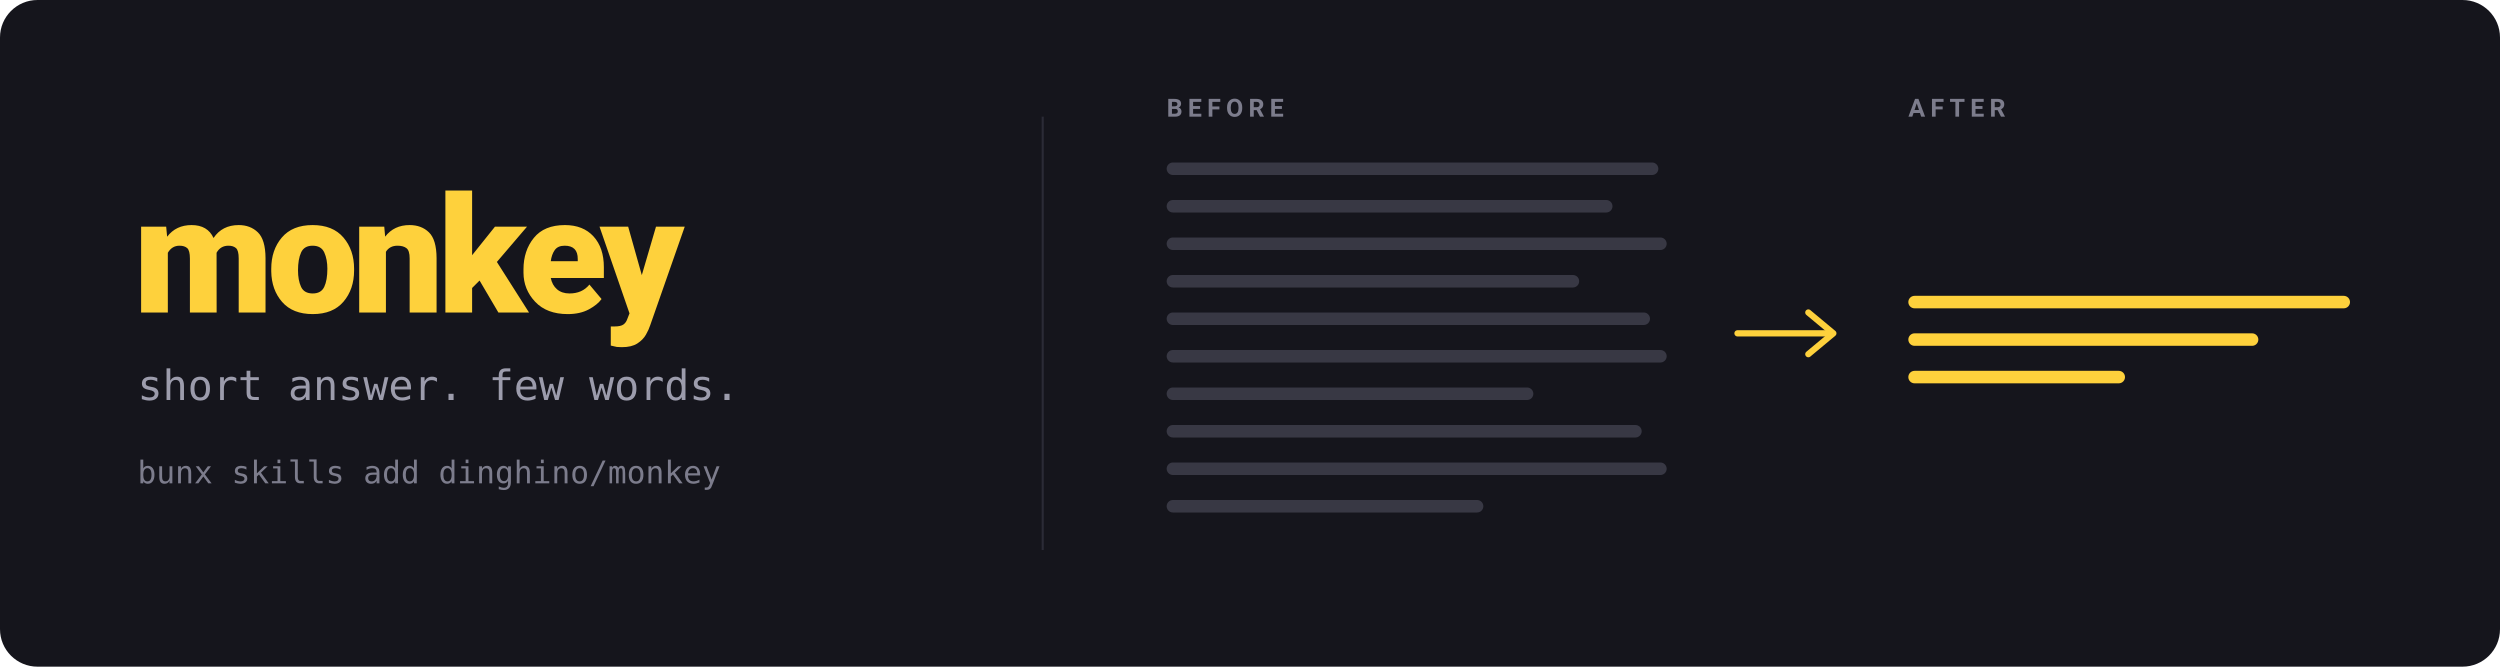
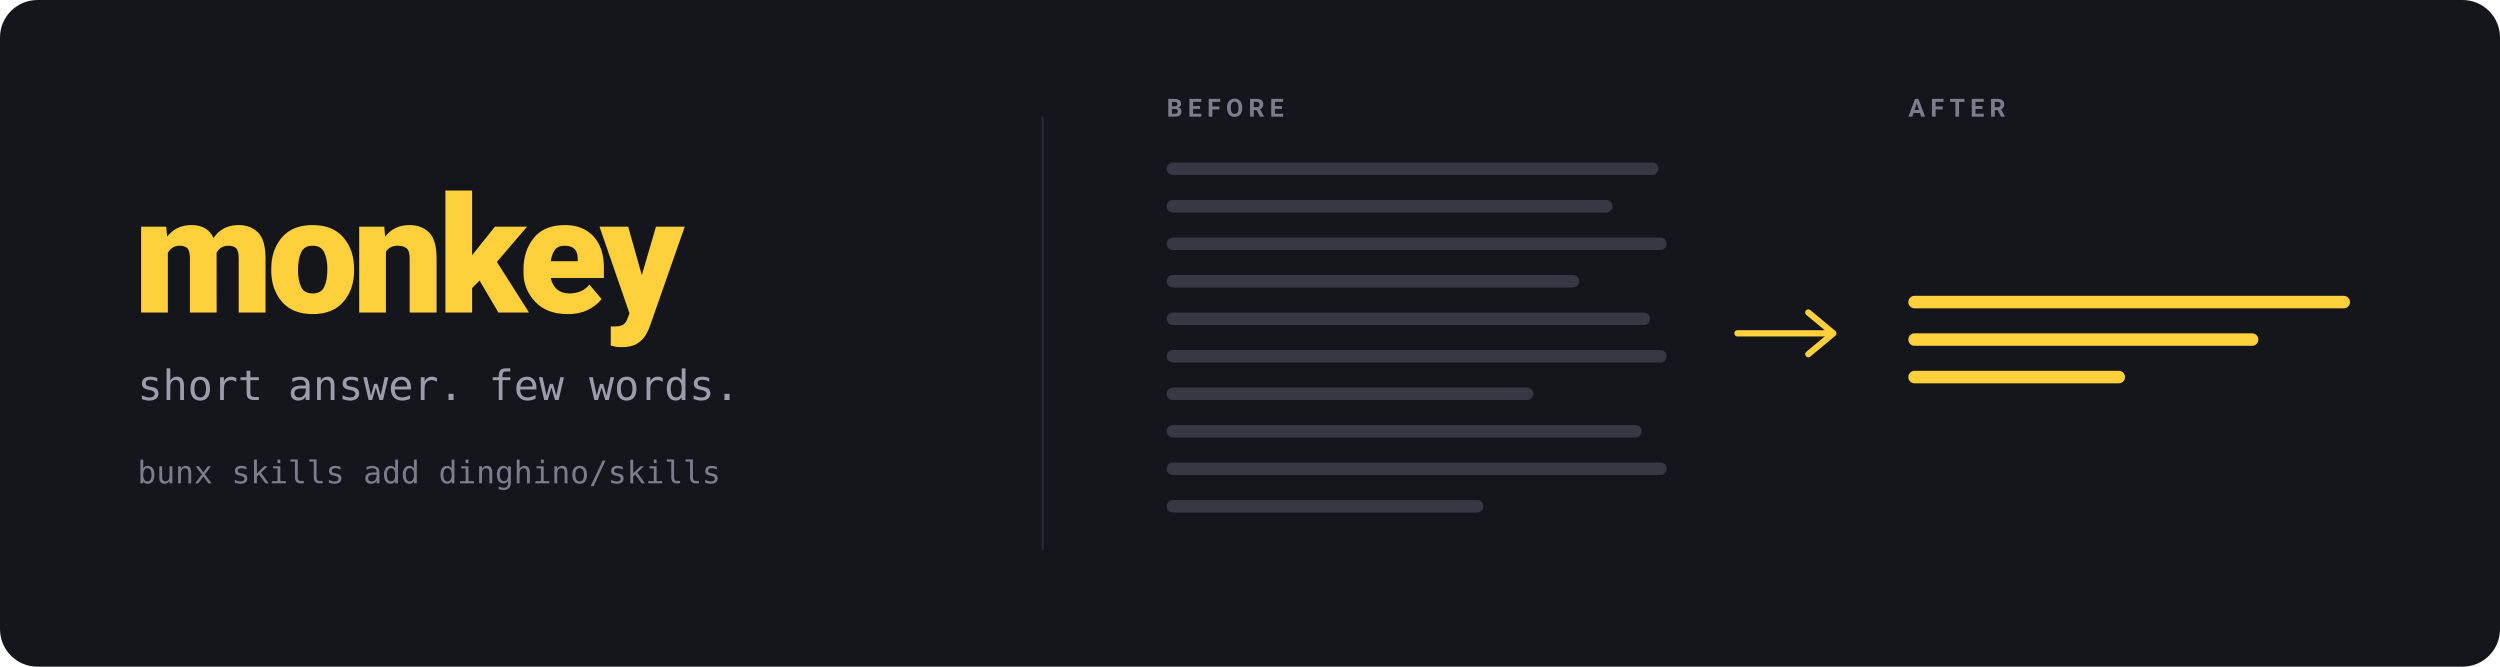
<svg xmlns="http://www.w3.org/2000/svg" viewBox="0 0 1200 320" width="1200" height="320" role="img" aria-label="monkey — short answer, few words. A wall of text collapsing to three lines.">
  <defs>
    <style>
      .wm { font: 800 78px ui-sans-serif, system-ui, -apple-system, "Segoe UI", Roboto, Helvetica, Arial, sans-serif; letter-spacing: -3px; }
      .tag { font: 400 20px ui-monospace, SFMono-Regular, Menlo, Consolas, monospace; }
      .cmd { font: 400 15px ui-monospace, SFMono-Regular, Menlo, Consolas, monospace; }
      .lbl { font: 600 12px ui-sans-serif, system-ui, -apple-system, "Segoe UI", Roboto, Helvetica, Arial, sans-serif; letter-spacing: 2.5px; }
    </style>
  </defs>
  <rect width="1200" height="320" rx="18" fill="#15151C" />
  <text class="wm" x="64" y="150" fill="#FED13C">monkey</text>
  <text class="tag" x="66" y="192" fill="#9C9CAC">short answer. few words.</text>
-   <text class="cmd" x="66" y="232" fill="#7C7C8C">bunx skills add dinghino/monkey</text>
+   <text class="cmd" x="66" y="232" fill="#7C7C8C">bunx skills add dinghino/skills</text>
  <rect x="500" y="56" width="1" height="208" fill="#2B2B36" />
  <text class="lbl" x="560" y="56" fill="#7C7C8C">BEFORE</text>
  <g fill="#383844">
    <rect x="560" y="78" width="236" height="6" rx="3" />
    <rect x="560" y="96" width="214" height="6" rx="3" />
    <rect x="560" y="114" width="240" height="6" rx="3" />
    <rect x="560" y="132" width="198" height="6" rx="3" />
    <rect x="560" y="150" width="232" height="6" rx="3" />
    <rect x="560" y="168" width="240" height="6" rx="3" />
    <rect x="560" y="186" width="176" height="6" rx="3" />
    <rect x="560" y="204" width="228" height="6" rx="3" />
    <rect x="560" y="222" width="240" height="6" rx="3" />
    <rect x="560" y="240" width="152" height="6" rx="3" />
  </g>
  <g stroke="#FED13C" stroke-width="3" fill="none" stroke-linecap="round" stroke-linejoin="round">
    <path d="M834 160 h44" />
    <path d="M868 150 l12 10 -12 10" />
  </g>
  <text class="lbl" x="916" y="56" fill="#7C7C8C">AFTER</text>
  <g fill="#FED13C">
    <rect x="916" y="142" width="212" height="6" rx="3" />
    <rect x="916" y="160" width="168" height="6" rx="3" />
    <rect x="916" y="178" width="104" height="6" rx="3" />
  </g>
</svg>
